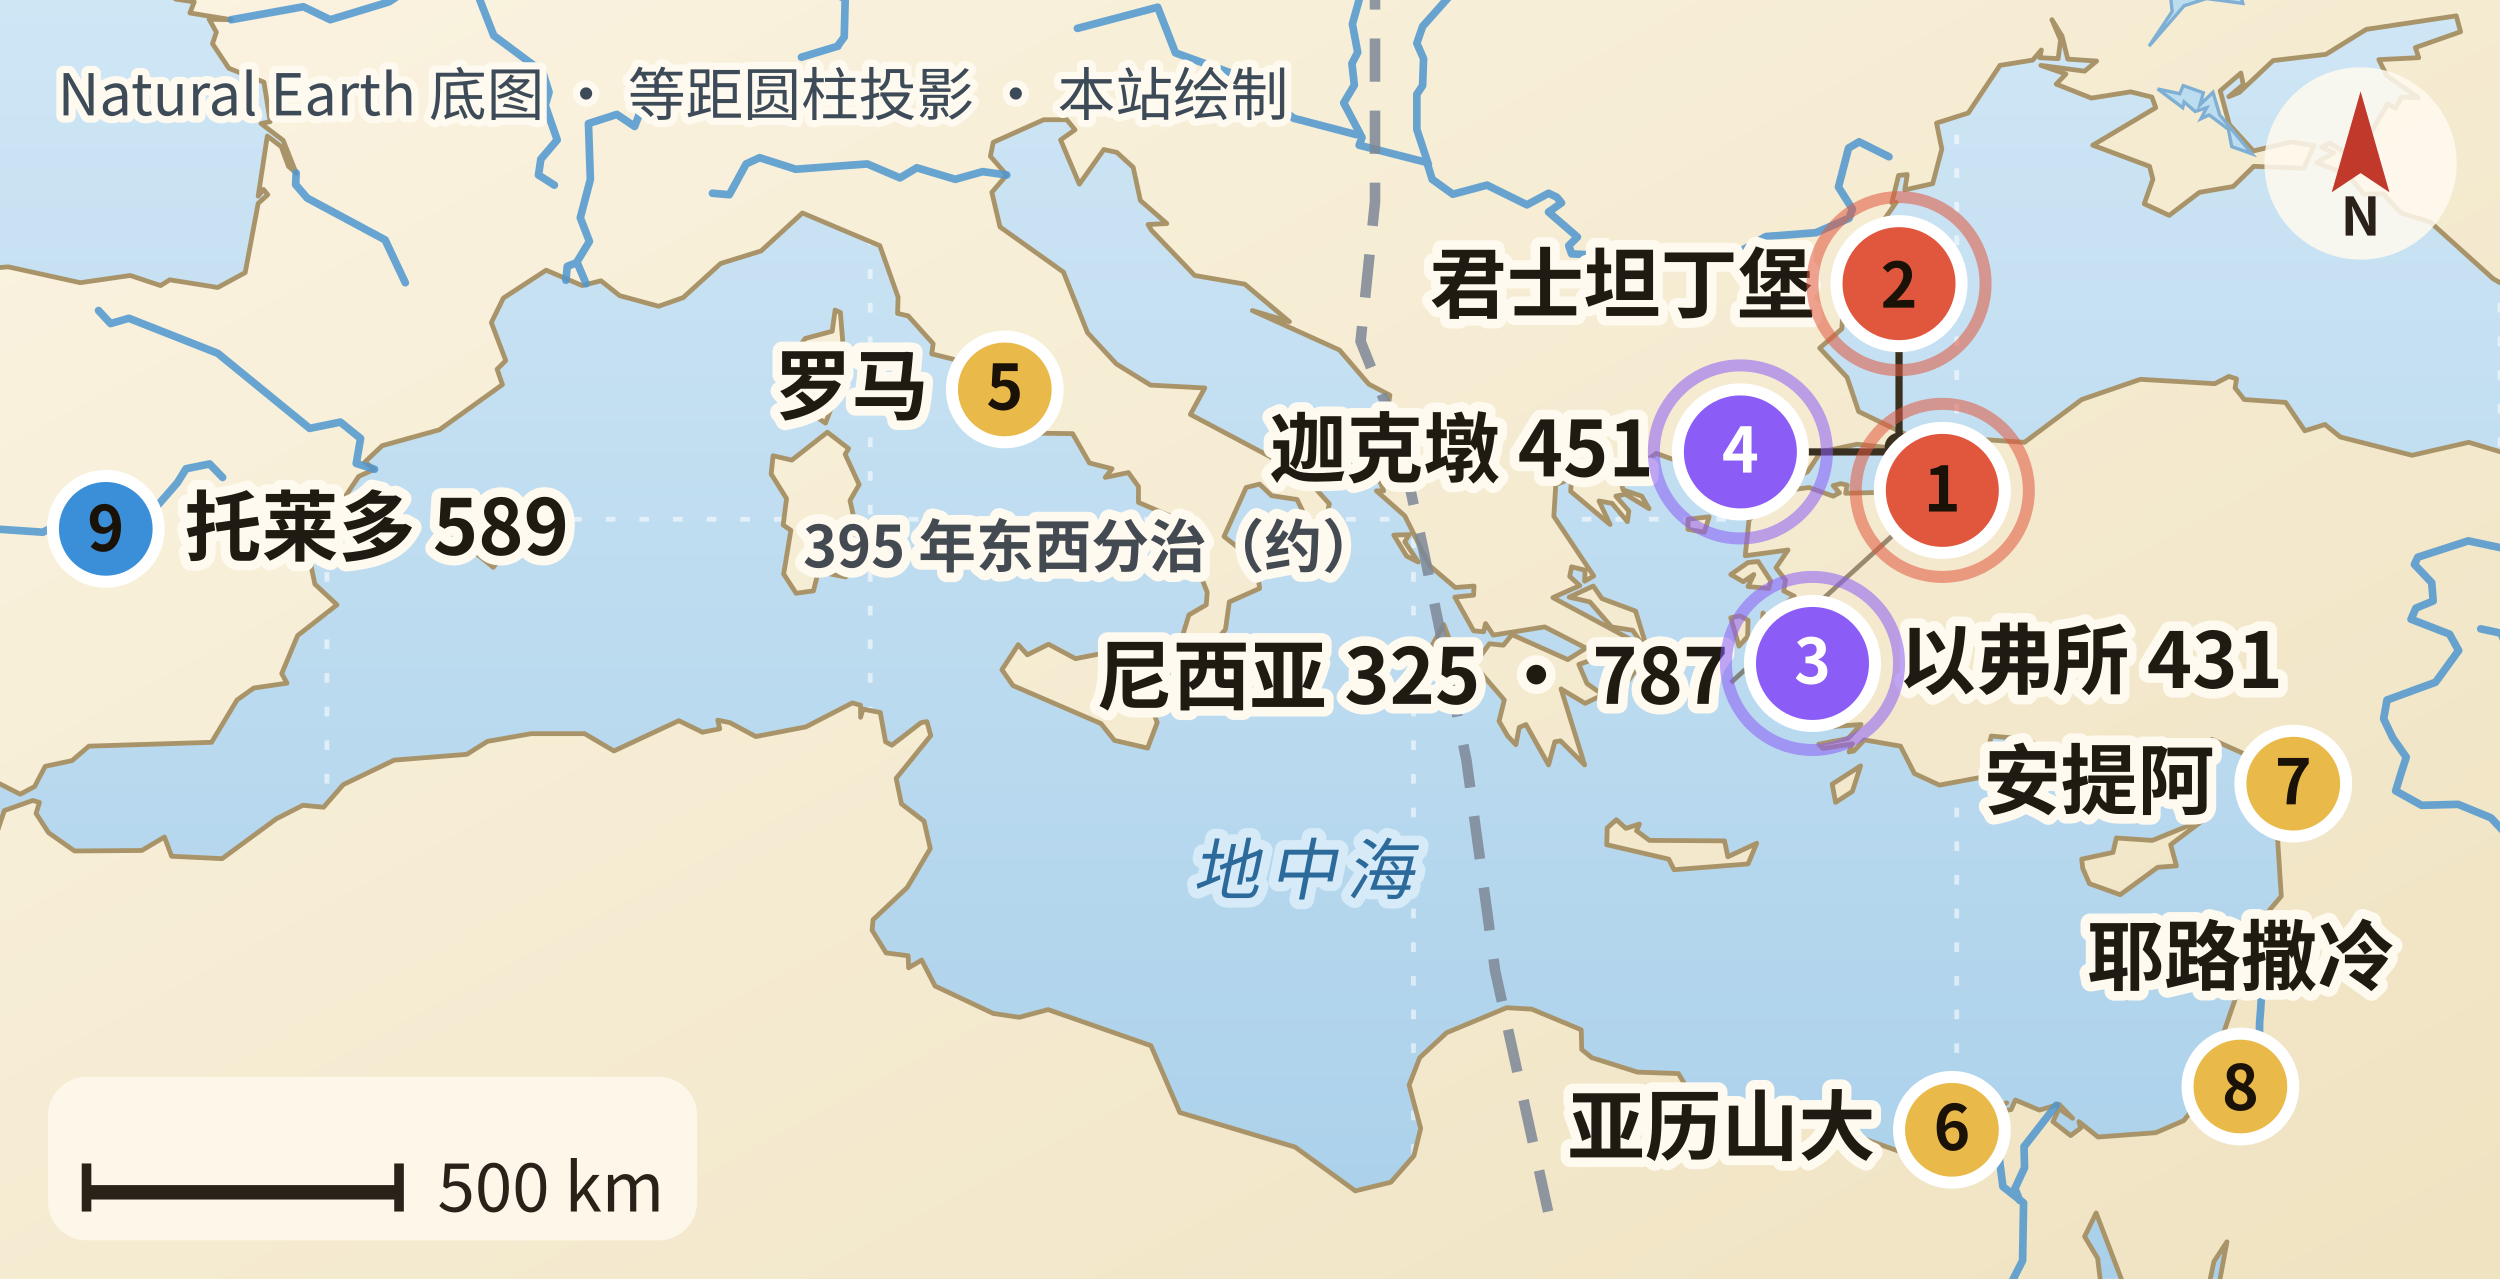
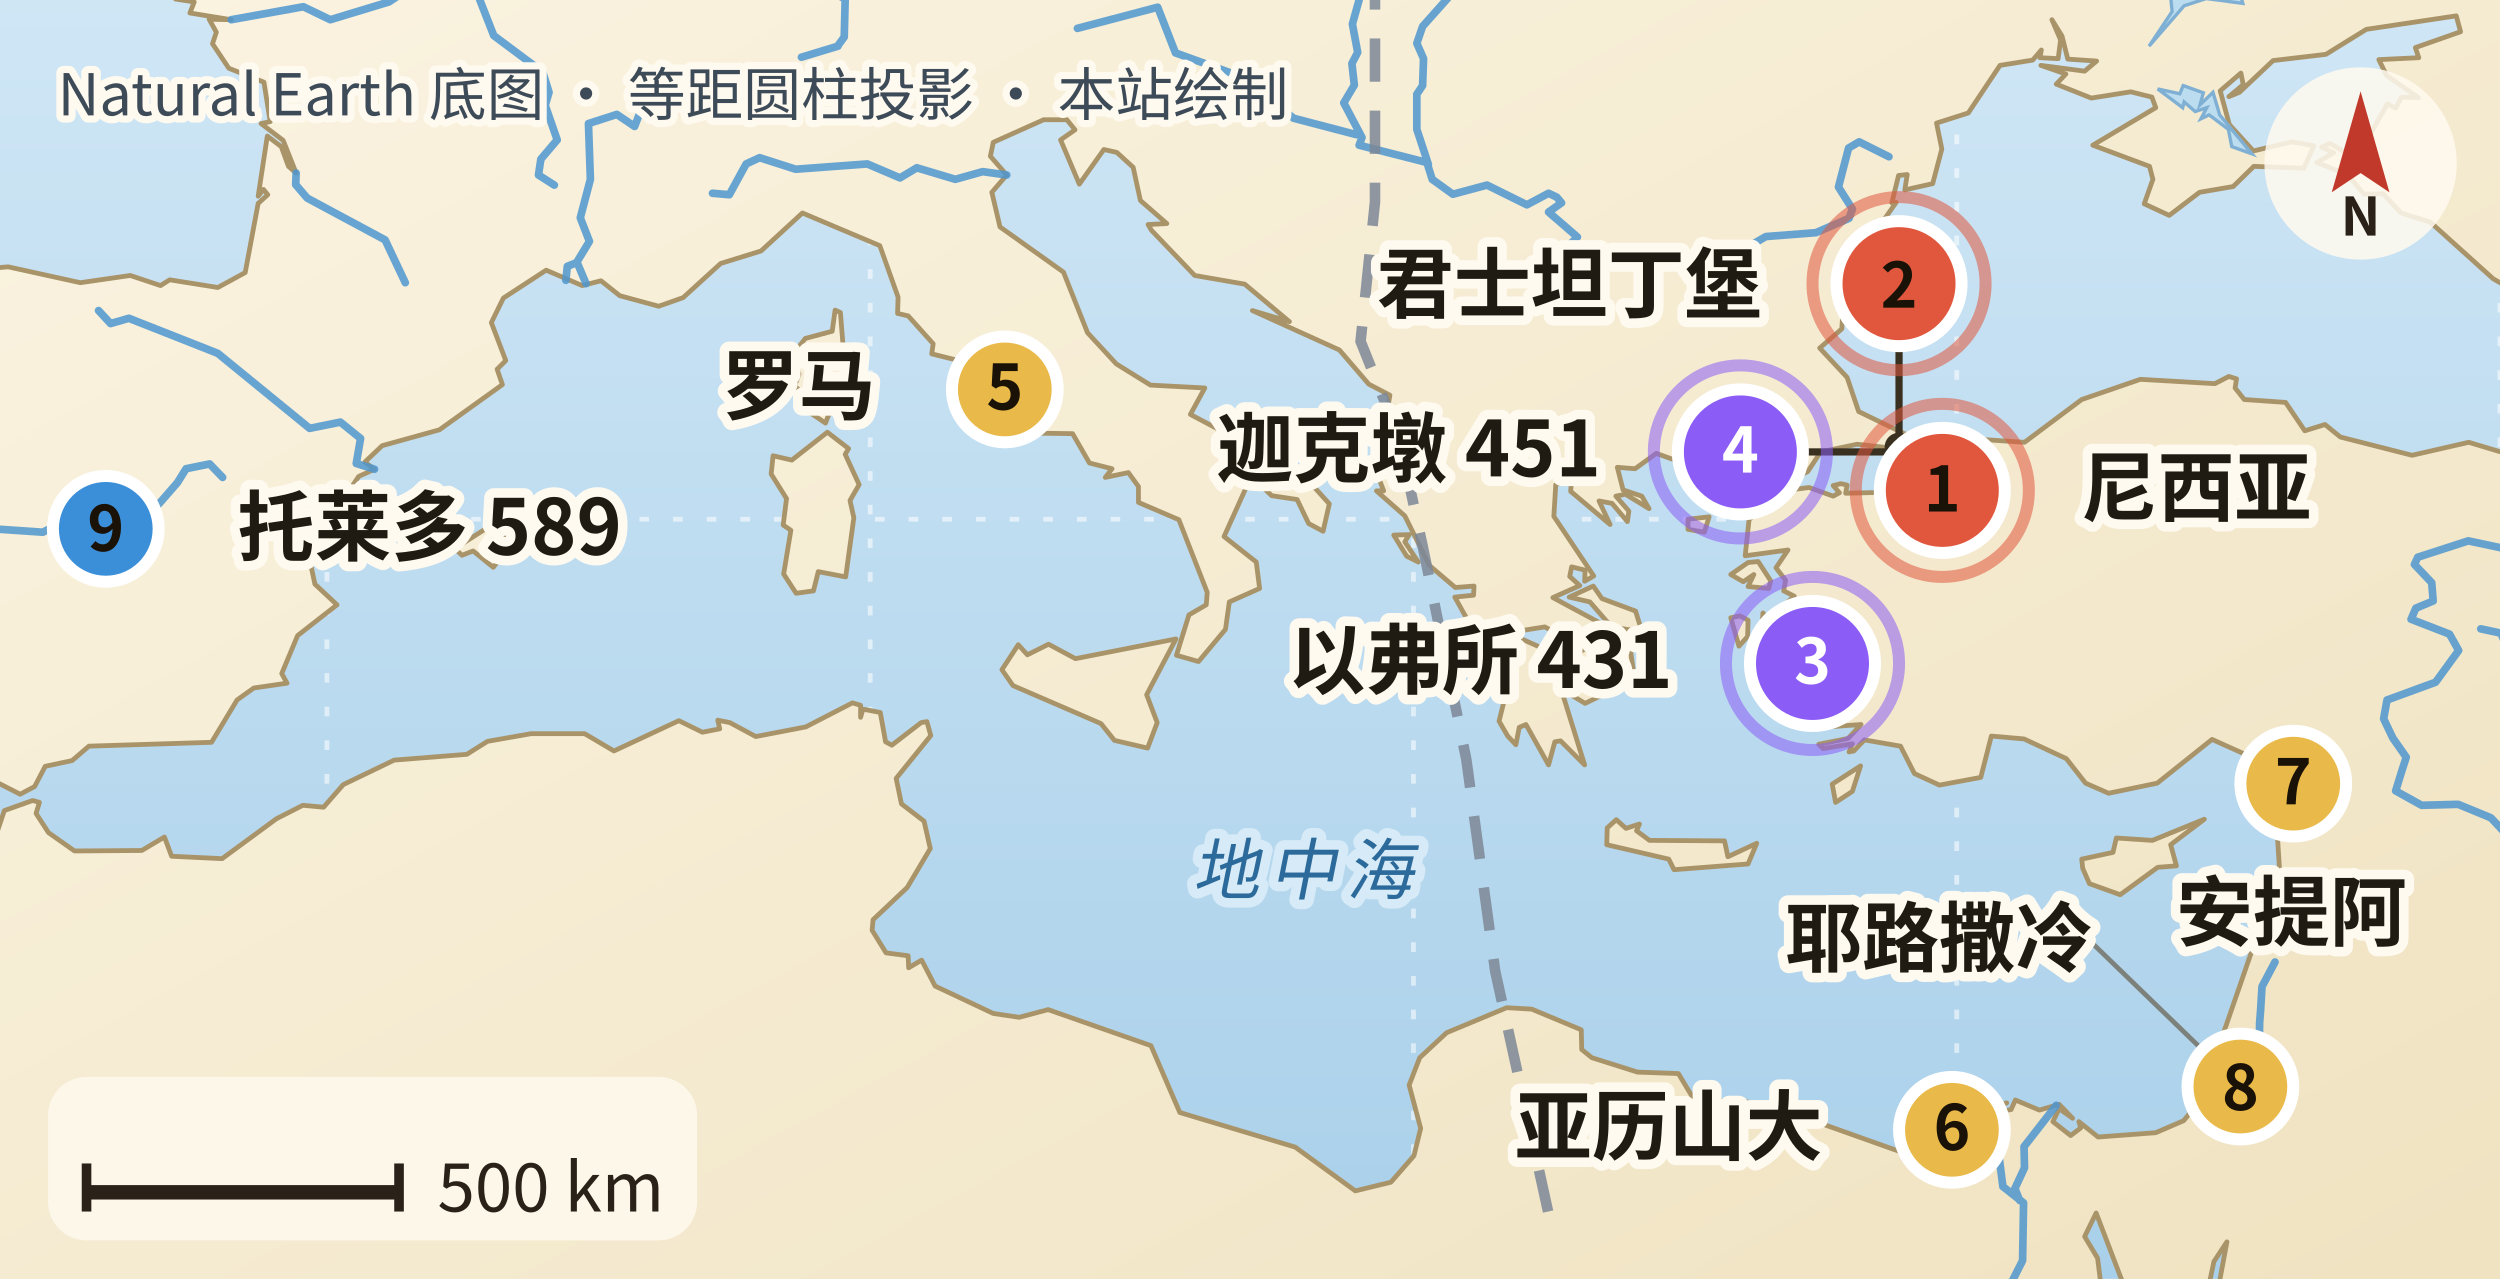
<svg xmlns="http://www.w3.org/2000/svg" viewBox="0 0 520 266" width="520" height="266" font-family="'Noto Sans CJK SC','PingFang SC','Microsoft YaHei','Source Han Sans SC',sans-serif">
  <defs>
    <linearGradient id="sea" x1="0" y1="0" x2="0" y2="1">
      <stop offset="0" stop-color="#cfe6f5" />
      <stop offset="1" stop-color="#a9d0ea" />
    </linearGradient>
    <linearGradient id="ld" x1="0" y1="0" x2="1" y2="1">
      <stop offset="0" stop-color="#fbf4e2" />
      <stop offset="1" stop-color="#efe2c0" />
    </linearGradient>
  </defs>
  <rect width="520" height="266" fill="url(#sea)" />
  <path d="M68,0V266M181,0V266M294,0V266M407,0V266M520,0V266M0,252H520M0,108H520" stroke="#ffffff" stroke-opacity=".55" stroke-width="1" stroke-dasharray="2 5" fill="none" />
  <path d="M338.2,172.3 341.0,171.4 340.4,172.8 343.1,174.8 358.7,174.9 359.4,178.2 365.4,175.4 363.6,179.7 348.2,180.9 347.1,178.7 334.2,175.7 334.3,172.2 336.2,170.5 338.2,172.3ZM333.2,124.5 340.2,127.1 342.2,133.6 345.5,134.6 345.7,136.5 343.2,136.5 339.6,131.1 335.2,130.4 330.7,125.2 326.4,124.2 331.4,121.9 333.2,124.5ZM451.5,175.7 452.7,180.1 448.8,180.4 441.0,186.1 434.6,183.8 433.2,180.6 433.0,178.7 439.5,177.3 440.2,174.3 447.7,174.8 458.5,170.4 451.5,175.7ZM104.5,111.5 107.0,112.3 102.6,118.0 98.4,114.6 96.1,115.5 94.6,114.1 103.5,108.4 104.5,111.5ZM175.8,94.5 178.7,100.8 176.8,104.1 177.6,107.7 175.9,120.0 170.2,118.9 169.2,122.9 165.6,123.4 163.0,119.4 164.5,110.3 162.9,109.2 163.6,103.7 160.4,98.6 160.8,94.8 164.7,95.7 172.1,89.9 176.5,93.3 175.8,94.5ZM174.8,65.0 175.8,77.3 171.7,88.0 167.4,85.1 168.3,83.5 165.3,80.2 166.2,77.8 164.7,74.0 167.5,70.4 173.1,68.9 173.7,64.5 174.8,65.0ZM244.6,132.9 238.5,144.5 240.7,150.3 238.7,155.6 231.8,154.0 229.0,150.5 210.7,142.6 208.4,139.3 211.8,134.1 213.7,136.2 218.1,134.0 223.7,137.0 244.6,132.9ZM381.8,166.9 381.1,163.1 387.0,159.3 385.3,164.6 381.8,166.9ZM361.7,134.4 360.0,128.5 361.9,128.1 363.6,129.0 363.5,132.4 361.7,134.4ZM365.7,116.8 368.3,120.8 367.9,122.4 363.6,122.0 364.8,119.5 362.6,121.0 360.0,119.5 363.6,117.0 365.7,116.8ZM355.5,107.5 354.5,110.7 351.1,110.1 351.1,108.0 355.5,107.5ZM116.2,110.4 111.5,108.6 111.4,107.1 115.6,107.5 116.2,110.4ZM300.3,129.9 302.5,135.7 297.9,134.2 300.3,129.9ZM295.0,116.9 292.6,115.7 289.9,111.3 293.1,111.2 292.2,112.7 295.0,116.9ZM531.3,280.7 459.2,279.8 463.2,258.3 460.5,262.4 456.6,280.7 450.2,280.7 443.7,272.5 436.0,252.3 433.6,257.2 436.3,261.7 437.0,267.3 446.0,280.7 -11.3,280.7 -11.3,195.6 -4.0,183.2 0.9,168.6 6.8,166.5 8.2,166.9 7.5,169.2 10.1,173.2 15.5,177.0 29.5,176.9 34.2,174.1 35.7,178.1 46.2,178.6 57.5,170.3 63.0,167.5 67.3,167.9 71.4,163.2 82.0,158.1 97.1,156.9 101.4,154.2 110.5,152.6 121.6,152.6 127.7,156.2 141.2,149.9 146.1,152.3 149.7,151.6 149.3,149.8 151.8,150.3 157.2,153.2 167.6,151.2 177.3,146.2 179.0,146.7 179.0,149.2 179.5,147.5 183.1,148.2 184.2,154.3 185.5,155.0 191.6,150.3 192.8,150.1 193.6,153.0 186.4,161.9 187.5,167.2 192.2,170.8 193.5,176.5 188.7,184.6 181.6,191.3 181.4,193.5 184.3,198.2 188.9,198.8 189.0,201.3 191.7,199.7 194.5,205.1 206.6,210.8 212.0,211.6 218.0,210.0 239.4,217.5 245.4,231.4 269.4,238.6 281.9,247.7 289.3,245.9 294.1,240.4 295.5,234.7 293.1,225.7 295.3,220.0 300.9,214.8 313.4,209.6 318.6,209.9 328.9,214.2 329.0,218.3 331.1,220.0 340.6,223.0 349.1,223.3 353.0,229.8 360.5,228.6 370.4,230.7 396.5,240.0 409.5,233.8 411.4,230.9 417.4,229.4 413.3,231.5 418.3,230.8 419.2,228.8 424.2,230.9 428.3,229.7 431.1,232.6 428.3,230.6 427.0,233.3 430.7,236.2 432.8,234.6 432.4,233.3 436.4,236.5 448.4,235.6 454.2,233.1 457.6,229.0 470.8,190.8 474.5,186.4 473.7,173.9 472.1,171.7 474.3,165.6 472.6,161.1 476.9,156.1 476.8,153.9 475.3,152.4 467.9,157.3 460.1,153.8 448.7,162.9 438.6,165.0 433.8,162.9 429.8,157.8 421.0,153.7 414.2,153.1 412.0,161.7 403.4,163.3 398.2,160.9 395.3,155.2 387.8,153.9 385.6,156.2 384.6,156.4 385.3,154.7 379.2,155.7 378.3,154.8 384.4,153.6 387.1,150.7 376.0,151.5 376.4,149.3 379.1,148.8 373.8,141.7 375.6,140.7 375.7,137.1 365.0,132.8 366.4,131.5 366.7,127.5 369.4,131.9 374.7,130.2 372.0,129.8 370.4,126.5 373.2,124.0 371.0,122.9 371.4,120.7 369.4,118.1 371.9,114.4 363.0,115.6 363.8,108.1 370.1,102.2 376.3,101.4 381.3,103.2 382.6,102.5 381.3,101.0 382.9,100.6 384.2,100.9 383.9,102.6 395.7,102.3 393.3,100.3 405.3,97.0 396.9,94.5 397.3,90.4 421.1,92.0 433.0,83.1 445.2,78.9 460.7,79.8 463.6,78.3 465.2,78.8 464.9,80.7 466.8,83.1 475.4,83.7 479.4,89.6 483.6,88.3 486.8,90.9 501.7,94.7 513.5,92.0 521.5,94.4 531.3,90.3 531.3,280.7ZM531.3,65.2 518.6,58.0 505.5,46.2 499.4,44.3 495.7,40.3 491.7,40.4 488.4,36.4 481.9,33.8 485.4,31.8 482.9,30.6 484.6,29.8 488.5,32.1 493.4,30.6 493.0,27.9 496.6,21.6 498.3,22.5 499.5,20.2 503.0,20.3 496.4,15.7 494.8,12.4 503.1,12.0 502.4,9.9 511.8,6.6 510.9,3.3 492.2,6.1 483.8,11.3 472.8,12.6 465.8,19.2 463.6,20.1 466.6,17.6 466.1,15.2 461.8,18.9 463.7,25.9 468.7,31.4 476.7,29.5 481.3,30.3 479.2,35.0 468.8,34.6 464.5,38.8 457.5,40.0 451.2,44.8 446.0,42.4 447.8,37.3 447.1,34.6 435.3,30.2 448.4,22.4 447.6,20.2 443.2,19.1 435.0,20.4 427.7,17.5 429.7,15.4 424.5,13.6 433.6,14.8 436.1,12.7 430.1,12.3 428.9,7.5 426.8,4.1 428.6,8.3 428.1,12.2 424.3,12.0 424.6,10.4 422.8,12.5 416.0,13.6 409.4,23.5 402.8,25.6 403.9,31.0 402.0,38.2 396.2,39.5 396.7,36.3 394.9,36.5 393.5,42.2 394.4,42.1 391.6,46.1 390.7,57.6 389.6,59.2 385.9,59.1 383.5,62.1 383.1,68.4 378.5,72.4 384.2,78.5 386.6,85.6 396.3,90.3 395.2,93.4 386.3,92.4 378.7,94.0 376.0,98.1 370.5,100.8 364.0,106.9 364.6,103.4 370.7,98.9 362.9,99.2 360.1,95.8 351.6,93.6 348.1,95.6 344.5,94.3 340.1,97.5 336.4,97.2 337.6,101.9 341.5,103.2 343.0,105.8 338.1,102.8 336.1,103.2 338.8,106.3 338.5,108.5 335.3,104.7 332.6,104.2 334.9,109.1 326.7,102.2 326.9,99.5 323.6,100.8 323.2,107.4 331.5,119.8 329.6,120.9 329.7,118.6 326.9,117.9 326.5,119.9 328.6,121.8 323.0,124.3 338.8,132.8 339.8,140.0 338.8,141.4 333.9,136.3 328.4,138.2 330.1,142.2 333.4,144.5 329.7,146.3 324.7,143.3 329.6,159.1 324.6,154.1 323.4,154.3 322.1,159.1 317.4,150.7 316.0,151.3 315.3,154.9 313.6,153.1 311.8,150.0 312.9,145.6 306.6,138.3 309.8,133.9 312.7,134.2 314.5,132.0 326.1,137.2 329.9,134.8 321.3,130.4 310.6,132.1 309.0,129.7 308.6,131.4 306.5,131.2 302.6,124.2 306.5,123.8 306.6,121.9 302.7,122.2 297.3,117.6 292.2,107.3 286.3,102.1 287.8,102.1 286.4,98.4 289.1,82.2 284.7,79.9 278.6,72.8 260.5,64.6 268.2,66.9 258.9,59.1 248.5,57.3 239.5,47.9 238.8,46.7 242.7,46.5 237.2,41.7 235.7,34.8 232.3,31.7 229.6,31.1 224.5,38.3 220.6,29.1 223.6,27.0 221.9,24.9 217.1,24.9 206.6,29.6 206.0,32.5 209.4,36.4 206.3,40.0 208.0,47.2 221.2,56.6 226.2,69.2 232.2,75.7 239.3,80.1 250.6,80.7 247.6,86.2 270.8,98.5 276.5,104.8 275.2,110.5 272.2,108.9 269.8,103.9 264.5,103.1 262.0,100.7 259.2,101.4 254.6,111.6 261.3,116.9 262.0,122.4 255.7,125.2 254.9,130.9 249.3,137.6 244.7,136.3 247.3,127.9 250.9,125.8 251.1,123.2 245.2,108.1 236.8,104.5 236.8,101.2 234.7,98.3 229.9,99.3 231.3,97.5 226.6,96.3 223.1,90.2 215.8,90.1 210.6,86.8 199.4,75.0 193.8,73.6 194.1,71.5 188.9,65.7 186.7,65.2 186.8,61.8 183.0,51.1 166.9,44.3 158.3,52.2 149.9,54.8 142.1,61.9 137.0,63.7 128.9,61.5 125.0,58.4 121.1,59.4 113.6,56.2 104.7,62.0 102.2,67.1 105.2,75.0 103.4,76.8 104.5,80.0 91.4,89.4 79.5,92.7 75.9,96.1 77.9,97.6 74.6,99.1 64.1,114.9 65.5,121.5 70.1,125.8 61.9,132.2 58.6,140.1 59.7,142.1 52.8,143.1 49.3,145.6 44.0,154.4 18.5,155.2 15.0,158.2 9.4,159.4 7.2,163.6 4.2,165.2 -0.5,162.8 -4.3,156.4 -2.5,152.4 -4.5,153.6 -9.8,147.1 -11.3,148.3 -11.3,56.6 1.7,55.5 16.7,58.8 27.1,57.3 33.4,59.4 35.3,58.2 45.3,59.8 51.0,56.7 53.7,42.3 55.7,40.5 54.8,39.4 53.7,40.8 55.6,28.3 58.5,30.5 60.0,34.6 61.6,36.0 58.9,29.2 54.3,25.7 56.2,25.3 54.9,17.1 47.6,14.2 44.2,9.1 45.0,6.7 43.5,4.0 48.1,4.1 39.5,2.7 40.4,0.4 36.5,-0.2 36.3,-1.8 19.1,-4.6 14.9,-7.8 18.9,-9.6 16.1,-11.4 19.9,-11.6 14.5,-12.4 14.3,-14.4 531.3,-14.4 531.3,65.2Z" fill="url(#ld)" stroke="#a9946a" stroke-width="1" stroke-linejoin="round" fill-rule="evenodd" />
  <path d="M468.4,32.0 464.2,30.5 463.5,26.9 459.5,23.9 457.8,24.7 459.0,22.4 456.6,23.2 454.3,21.2 454.0,22.4 448.8,18.5 453.4,19.5 454.1,17.8 458.3,19.3 457.6,21.8 460.3,19.2 461.7,23.9 468.4,32.0ZM466.5,0.7 458.9,-0.3 454.3,1.2 447.0,9.6 451.8,2.4 451.5,-0.6 463.4,-1.3 465.0,-4.9 466.5,0.7Z" fill="#bcdcf0" stroke="#7fb0d4" stroke-width=".7" />
  <path d="M503.7,167.5 498.3,164.5 499.5,160.6M506.1,125.0 505.8,121.2M468.3,232.8 469.8,226.5M470.2,210.2 470.0,212.7M171.0,-2.5 168.2,-2.3M171.6,-2.5 175.8,-0.2M137.2,18.6 140.5,15.4 145.4,15.8M0.1,110.1 8.9,110.7M36.9,100.4 38.7,97.5M503.7,167.5 511.3,167.3 518.1,170.1 524.3,176.7 531.2,188.2M497.7,153.5 500.5,157.5 499.5,160.6M420.1,249.7 419.1,247.2 421.1,242.9 421.0,238.5 427.7,229.9M262.3,-8.1 268.6,-3.9 283.8,-4.0 281.3,5.0 282.4,10.9 281.2,13.2 281.7,17.7 279.5,21.4 283.3,28.6 282.7,30.2 296.8,33.8 297.9,37.3 302.2,40.4 309.3,38.5 317.6,42.6 322.1,40.2 323.8,41.0 324.8,42.2 322.1,44.1 328.1,49.3 326.3,51.1 326.9,52.8 358.2,54.5 367.3,49.2 377.7,48.4 384.6,45.4 385.3,43.5 382.4,38.9 384.5,30.8 386.7,29.5 392.9,32.6M516.0,130.8 520.2,131.7 522.8,138.1 531.3,139.7M160.7,-7.9 166.1,-6.3 184.7,-14.4M262.3,-8.1 251.1,-12.7 243.1,-13.2 240.4,-10.5 234.3,-10.0 223.2,-14.4M224.1,5.9 240.8,1.5 244.5,11.0 257.2,15.6 269.1,24.6 282.1,28.0M20.5,64.6 23.0,67.3 26.8,66.2 45.3,73.5 64.4,89.1 70.8,87.8 75.0,91.2 74.1,96.4 77.9,97.6M506.1,125.0 502.5,126.5 501.5,128.8 509.5,131.9 511.4,135.3 506.6,141.9 496.5,145.6 495.8,149.5 497.7,153.5M531.3,108.7 521.9,109.5 522.7,112.4 521.4,114.2 513.4,112.5 502.9,115.9 502.2,117.4 505.8,121.2M468.3,232.8 468.0,234.2M470.0,212.7 469.8,226.5M473.2,200.1 470.5,205.2 470.2,210.2M416.6,280.7 415.3,277.4 417.1,269.3 420.7,262.2 420.9,250.2M148.2,40.2 151.7,40.5 155.2,34.1 158.0,32.8 165.5,35.2 180.4,34.1 187.2,37.0 190.7,34.9 198.7,37.3 204.4,35.7 209.4,36.4M166.7,11.9 174.3,9.6M174.2,9.6 175.6,7.7 175.8,-0.2M168.2,-2.3 153.3,-1.5 153.6,-8.1 155.8,-14.4M120.0,54.6 118.0,55.4 117.7,58.3M137.2,18.6 134.5,19.8 132.0,26.3 128.3,23.8 122.4,25.7 122.8,37.3 120.7,45.3 122.6,50.2 120.0,54.5 121.9,59.0M161.1,14.6 148.0,19.4 145.4,15.8M420.9,250.2 416.6,246.8 415.4,237.4 411.4,230.9M121.0,-1.1 117.7,-8.4 111.7,-14.4M107.0,-14.4 100.9,-12.7 98.0,-14.4M0.1,110.1 -11.3,112.0M36.9,100.4 31.4,106.7 19.0,110.3 14.0,108.2 8.9,110.7M46.3,99.3 43.6,96.5 38.7,97.5M295.9,17.8 294.7,19.6 294.7,26.9 297.1,34.2M309.1,-7.6 307.3,-7.3 295.9,5.5 294.7,9.0 296.1,12.2 295.9,17.8M342.0,-11.8 342.9,-10.6 341.0,-6.5 339.2,-6.3 329.5,-9.4 321.3,-8.6 319.0,-13.2 309.0,-7.6M84.3,58.8 80.1,49.9 63.9,41.2 61.5,38.4 61.6,36.0M102.7,7.4 99.3,-1.3 90.1,-5.7 80.9,0.4 68.7,4.1 63.1,1.4 48.1,4.1M102.7,7.4 112.9,15.0 114.2,19.2 113.4,21.9 115.9,29.1 112.5,33.1 112.0,36.4 115.3,38.5" fill="none" stroke="#4f97cf" stroke-width="1.6" stroke-linejoin="round" stroke-linecap="round" opacity=".85" />
  <path d="M286,-7 286,42 283,71 291,91 296,114 305,158 311,202 322,252" fill="none" stroke="#7c8796" stroke-width="2.2" stroke-dasharray="9 6" opacity=".85" />
  <path d="M395,93L395,59" stroke="#3a3020" stroke-width="1.5" />
  <circle cx="395" cy="93" r="3" fill="#3a3020" />
  <path d="M396,94L362,94" stroke="#3a3020" stroke-width="1.5" />
  <circle cx="396" cy="94" r="3" fill="#3a3020" />
-   <path d="M404,102L360,142" stroke="#5a4a30" stroke-width="1" opacity=".6" />
-   <text x="359.5" y="146.4" text-anchor="end" font-size="16" font-weight="800" fill="#1f1a12" paint-order="stroke" stroke="#fffaf0" stroke-width="4" stroke-linejoin="round">尼西亚 325 · 787</text>
-   <text x="377.4" y="64.9" text-anchor="end" font-size="16" font-weight="800" fill="#1f1a12" paint-order="stroke" stroke="#fffaf0" stroke-width="4" stroke-linejoin="round">君士坦丁堡</text>
-   <text x="394.9" y="143.1" text-anchor="start" font-size="16" font-weight="800" fill="#1f1a12" paint-order="stroke" stroke="#fffaf0" stroke-width="4" stroke-linejoin="round">以弗所 431</text>
-   <text x="344.0" y="99.1" text-anchor="end" font-size="16" font-weight="800" fill="#1f1a12" paint-order="stroke" stroke="#fffaf0" stroke-width="4" stroke-linejoin="round">迦克墩 451</text>
-   <text x="193.1" y="86.0" text-anchor="end" font-size="16" font-weight="600" fill="#1f1a12" paint-order="stroke" stroke="#fffaf0" stroke-width="4" stroke-linejoin="round">罗马</text>
-   <text x="390.1" y="240.1" text-anchor="end" font-size="16" font-weight="600" fill="#1f1a12" paint-order="stroke" stroke="#fffaf0" stroke-width="4" stroke-linejoin="round">亚历山大</text>
-   <text x="460.6" y="168.1" text-anchor="end" font-size="16" font-weight="600" fill="#1f1a12" paint-order="stroke" stroke="#fffaf0" stroke-width="4" stroke-linejoin="round">安提阿</text>
-   <text x="466.1" y="204.7" text-anchor="middle" font-size="16" font-weight="600" fill="#1f1a12" paint-order="stroke" stroke="#fffaf0" stroke-width="4" stroke-linejoin="round">耶路撒冷</text>
-   <text x="38.4" y="115.4" text-anchor="start" font-size="16" font-weight="600" fill="#1f1a12" paint-order="stroke" stroke="#fffaf0" stroke-width="4" stroke-linejoin="round">托莱多 589</text>
+   <text x="432.8" y="107.2" text-anchor="start" font-size="16" font-weight="800" fill="#1f1a12" paint-order="stroke" stroke="#fffaf0" stroke-width="4" stroke-linejoin="round">尼西亚</text>
+   <text x="366.4" y="64.9" text-anchor="end" font-size="16" font-weight="800" fill="#1f1a12" paint-order="stroke" stroke="#fffaf0" stroke-width="4" stroke-linejoin="round">君士坦丁堡</text>
+   <text x="347.9" y="143.1" text-anchor="end" font-size="16" font-weight="800" fill="#1f1a12" paint-order="stroke" stroke="#fffaf0" stroke-width="4" stroke-linejoin="round">以弗所 431</text>
+   <text x="333.0" y="99.1" text-anchor="end" font-size="16" font-weight="800" fill="#1f1a12" paint-order="stroke" stroke="#fffaf0" stroke-width="4" stroke-linejoin="round">迦克墩 451</text>
+   <text x="182.1" y="86.0" text-anchor="end" font-size="16" font-weight="600" fill="#1f1a12" paint-order="stroke" stroke="#fffaf0" stroke-width="4" stroke-linejoin="round">罗马</text>
+   <text x="379.1" y="240.1" text-anchor="end" font-size="16" font-weight="600" fill="#1f1a12" paint-order="stroke" stroke="#fffaf0" stroke-width="4" stroke-linejoin="round">亚历山大</text>
+   <text x="476.6" y="195.5" text-anchor="middle" font-size="16" font-weight="600" fill="#1f1a12" paint-order="stroke" stroke="#fffaf0" stroke-width="4" stroke-linejoin="round">安提阿</text>
+   <path d="M466,226L435,196" stroke="#5a4a30" stroke-width="1" opacity=".6" />
+   <text x="435.3" y="200.9" text-anchor="end" font-size="16" font-weight="600" fill="#1f1a12" paint-order="stroke" stroke="#fffaf0" stroke-width="4" stroke-linejoin="round">耶路撒冷</text>
+   <text x="49.4" y="115.4" text-anchor="start" font-size="16" font-weight="600" fill="#1f1a12" paint-order="stroke" stroke="#fffaf0" stroke-width="4" stroke-linejoin="round">托莱多 589</text>
  <text x="271" y="186" text-anchor="middle" font-size="14" font-style="italic" fill="#2b6a9a" letter-spacing="2" paint-order="stroke" stroke="#d6ebf7" stroke-width="4" stroke-linejoin="round">地中海</text>
-   <text x="287" y="118" text-anchor="end" font-size="12" font-weight="700" fill="#444a52" paint-order="stroke" stroke="#fffaf0" stroke-width="4" stroke-linejoin="round">395 年东西分治（约）</text>
  <circle cx="404" cy="102" r="18" fill="none" stroke="#e0573e" stroke-width="2.5" opacity=".55" />
  <circle cx="404" cy="102" r="13" fill="#e0573e" stroke="#ffffff" stroke-width="2.5" />
  <text x="404" y="106.4" text-anchor="middle" font-size="13" font-weight="800" fill="#1a1206">1</text>
  <circle cx="395" cy="59" r="18" fill="none" stroke="#e0573e" stroke-width="2.5" opacity=".55" />
  <circle cx="395" cy="59" r="13" fill="#e0573e" stroke="#ffffff" stroke-width="2.5" />
  <text x="395" y="64.0" text-anchor="middle" font-size="13" font-weight="800" fill="#1a1206">2</text>
  <circle cx="377" cy="138" r="18" fill="none" stroke="#8b5cf6" stroke-width="2.5" opacity=".55" />
  <circle cx="377" cy="138" r="13" fill="#8b5cf6" stroke="#ffffff" stroke-width="2.5" />
  <text x="377" y="142.2" text-anchor="middle" font-size="13" font-weight="800" fill="#ffffff">3</text>
  <circle cx="362" cy="94" r="18" fill="none" stroke="#8b5cf6" stroke-width="2.5" opacity=".55" />
  <circle cx="362" cy="94" r="13" fill="#8b5cf6" stroke="#ffffff" stroke-width="2.5" />
  <text x="362" y="98.3" text-anchor="middle" font-size="13" font-weight="800" fill="#ffffff">4</text>
  <circle cx="209" cy="81" r="11" fill="#e9b949" stroke="#ffffff" stroke-width="2.5" />
  <text x="209" y="85.2" text-anchor="middle" font-size="13" font-weight="800" fill="#1a1206">5</text>
  <circle cx="406" cy="235" r="11" fill="#e9b949" stroke="#ffffff" stroke-width="2.5" />
  <text x="406" y="239.2" text-anchor="middle" font-size="13" font-weight="800" fill="#1a1206">6</text>
  <circle cx="477" cy="163" r="11" fill="#e9b949" stroke="#ffffff" stroke-width="2.5" />
  <text x="477" y="167.3" text-anchor="middle" font-size="13" font-weight="800" fill="#1a1206">7</text>
  <circle cx="466" cy="226" r="11" fill="#e9b949" stroke="#ffffff" stroke-width="2.5" />
  <text x="466" y="230.9" text-anchor="middle" font-size="13" font-weight="800" fill="#1a1206">8</text>
  <circle cx="22" cy="110" r="11" fill="#3b8fd9" stroke="#ffffff" stroke-width="2.5" />
  <text x="22" y="114.6" text-anchor="middle" font-size="13" font-weight="800" fill="#1a1206">9</text>
  <g transform="translate(18,248)">
    <rect x="-8" y="-24" width="135" height="34" rx="8" fill="#fffaf0" opacity=".8" />
    <path d="M0,0H65" stroke="#2a2118" stroke-width="3" />
    <path d="M0,-6V4M65,-6V4" stroke="#2a2118" stroke-width="2" />
    <text x="73" y="4" font-size="14" fill="#2a2118">500 km</text>
  </g>
  <g transform="translate(491,34)">
    <circle r="20" fill="#fffaf0" opacity=".85" />
    <path d="M0,-15L6,6L0,2L-6,6z" fill="#c0392b" />
    <text y="15" text-anchor="middle" font-size="11" font-weight="800" fill="#2a2118">N</text>
  </g>
  <text x="12" y="24" text-anchor="start" font-size="12" fill="#3d4a57" paint-order="stroke" stroke="#fffaf0" stroke-width="3" stroke-linejoin="round">Natural Earth 底图 · 等距圆柱投影 · 本站绘制</text>
</svg>
